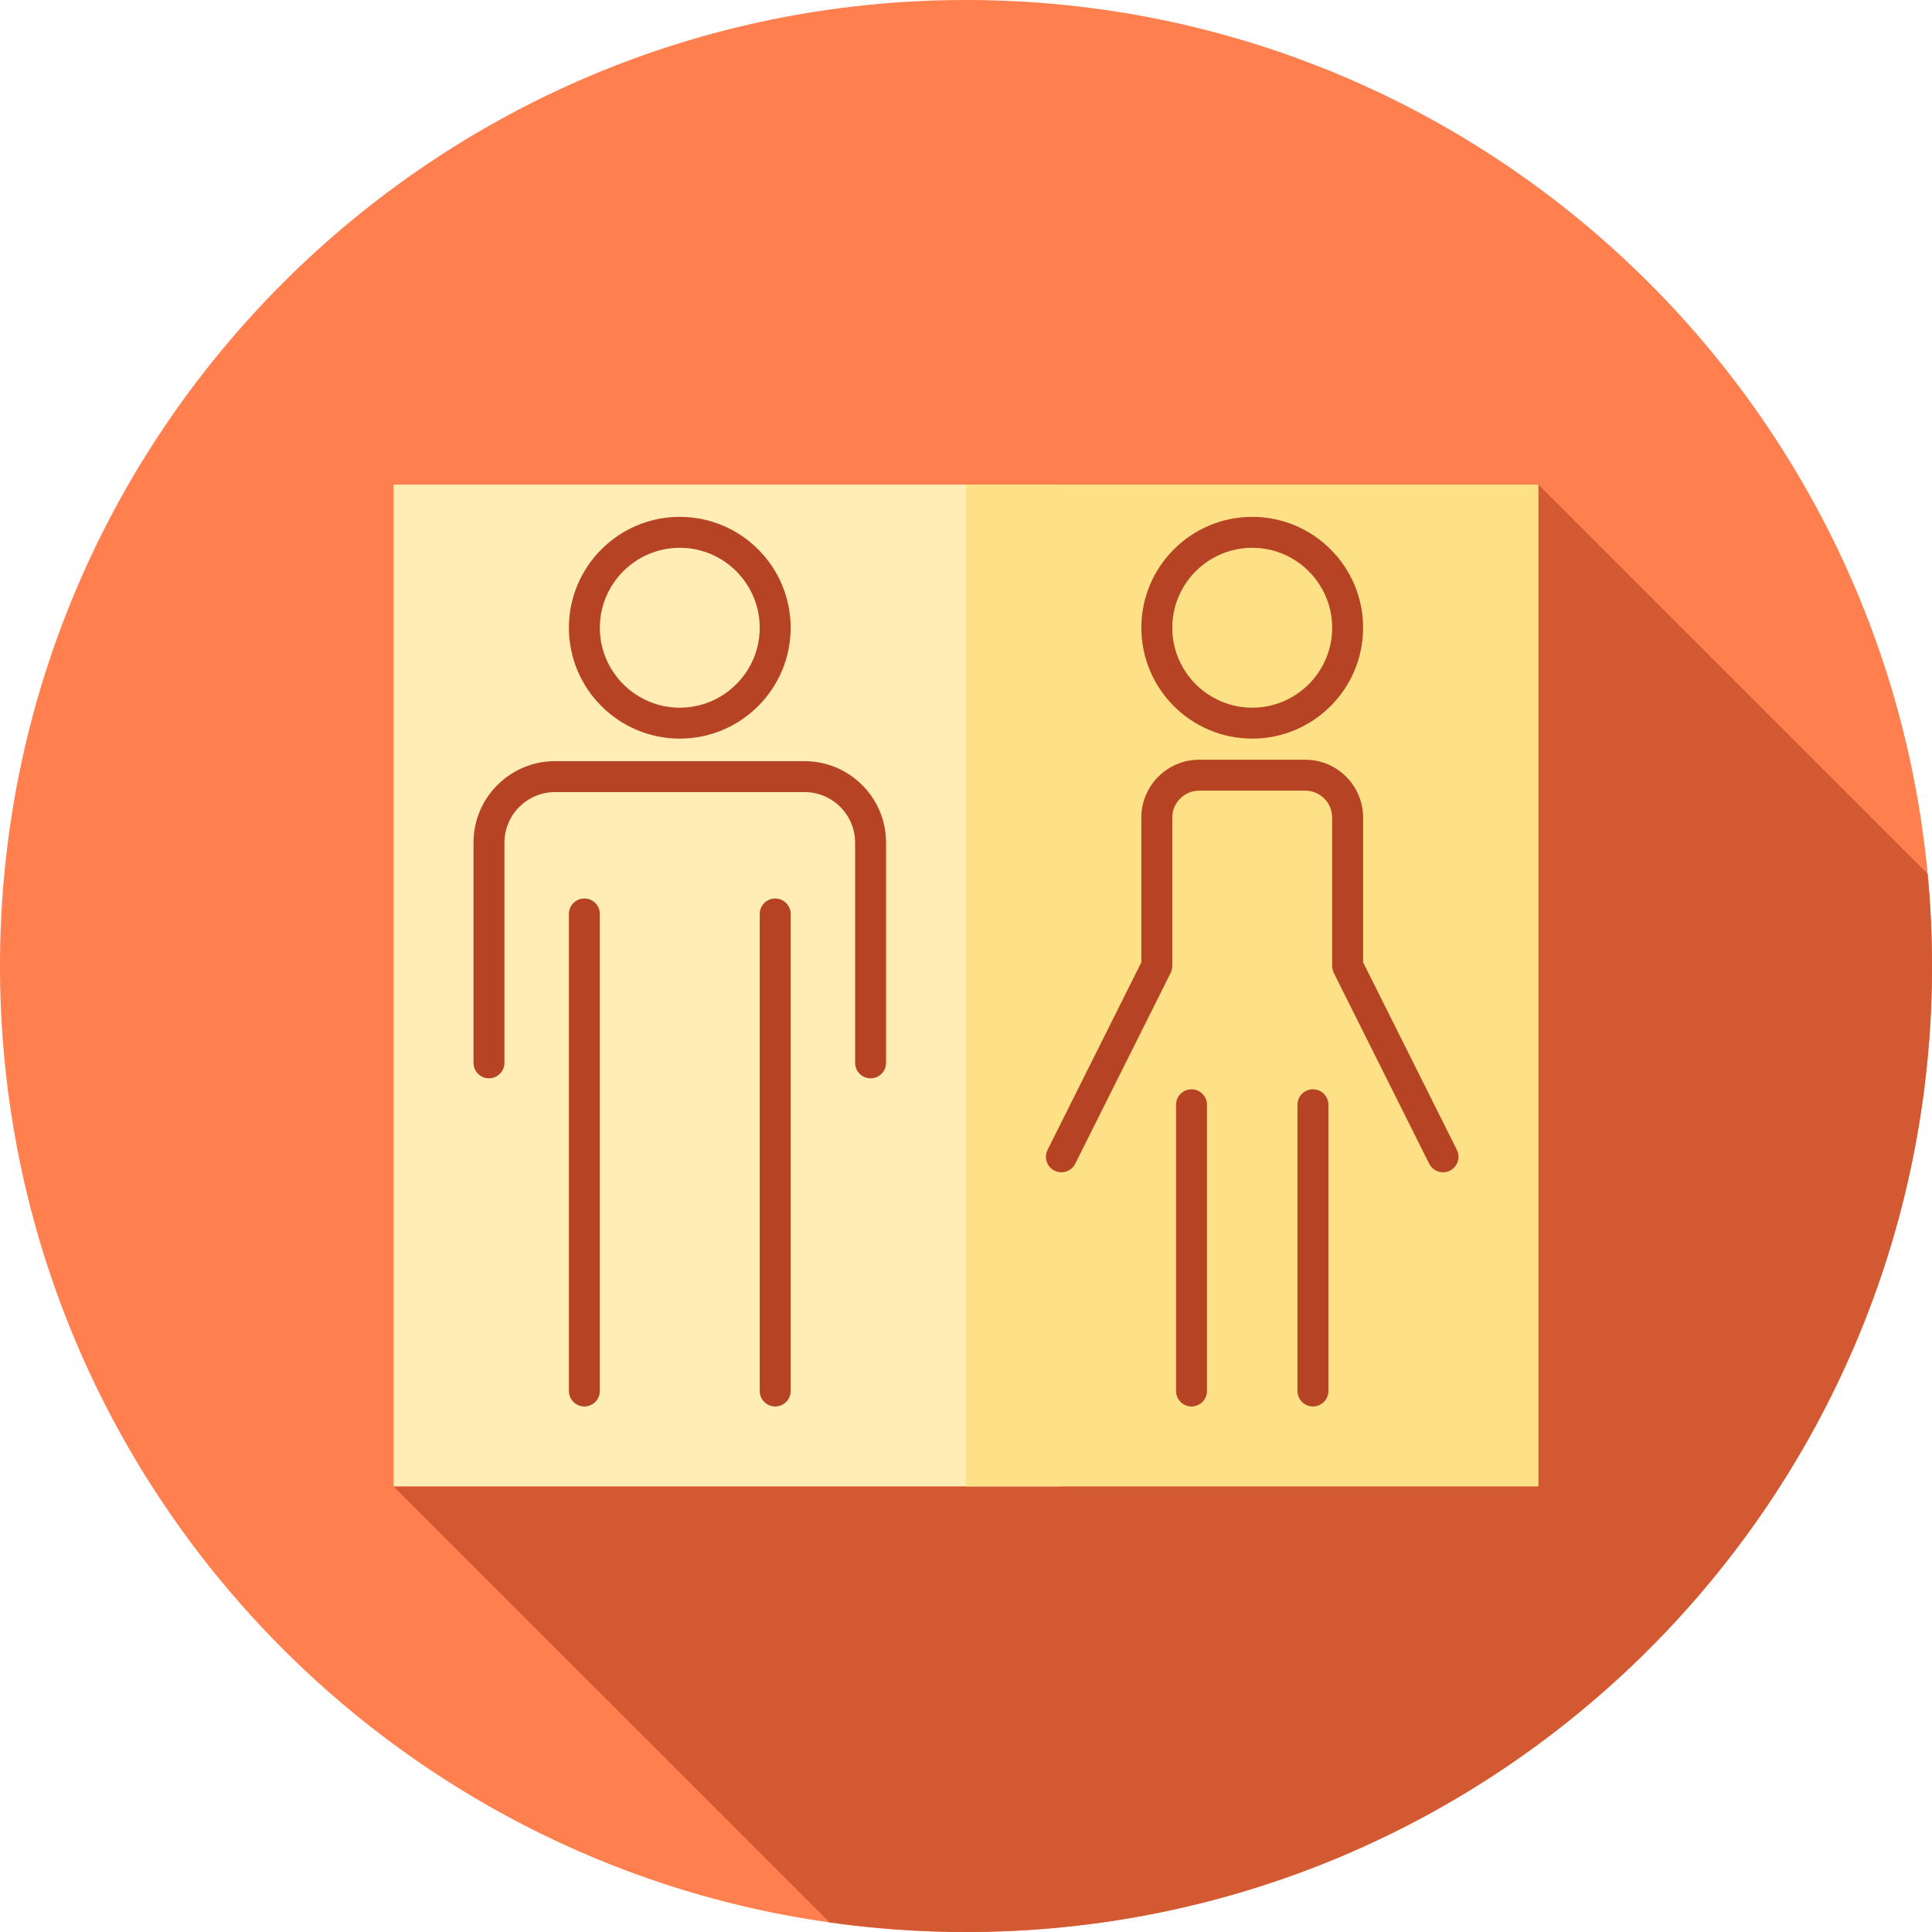
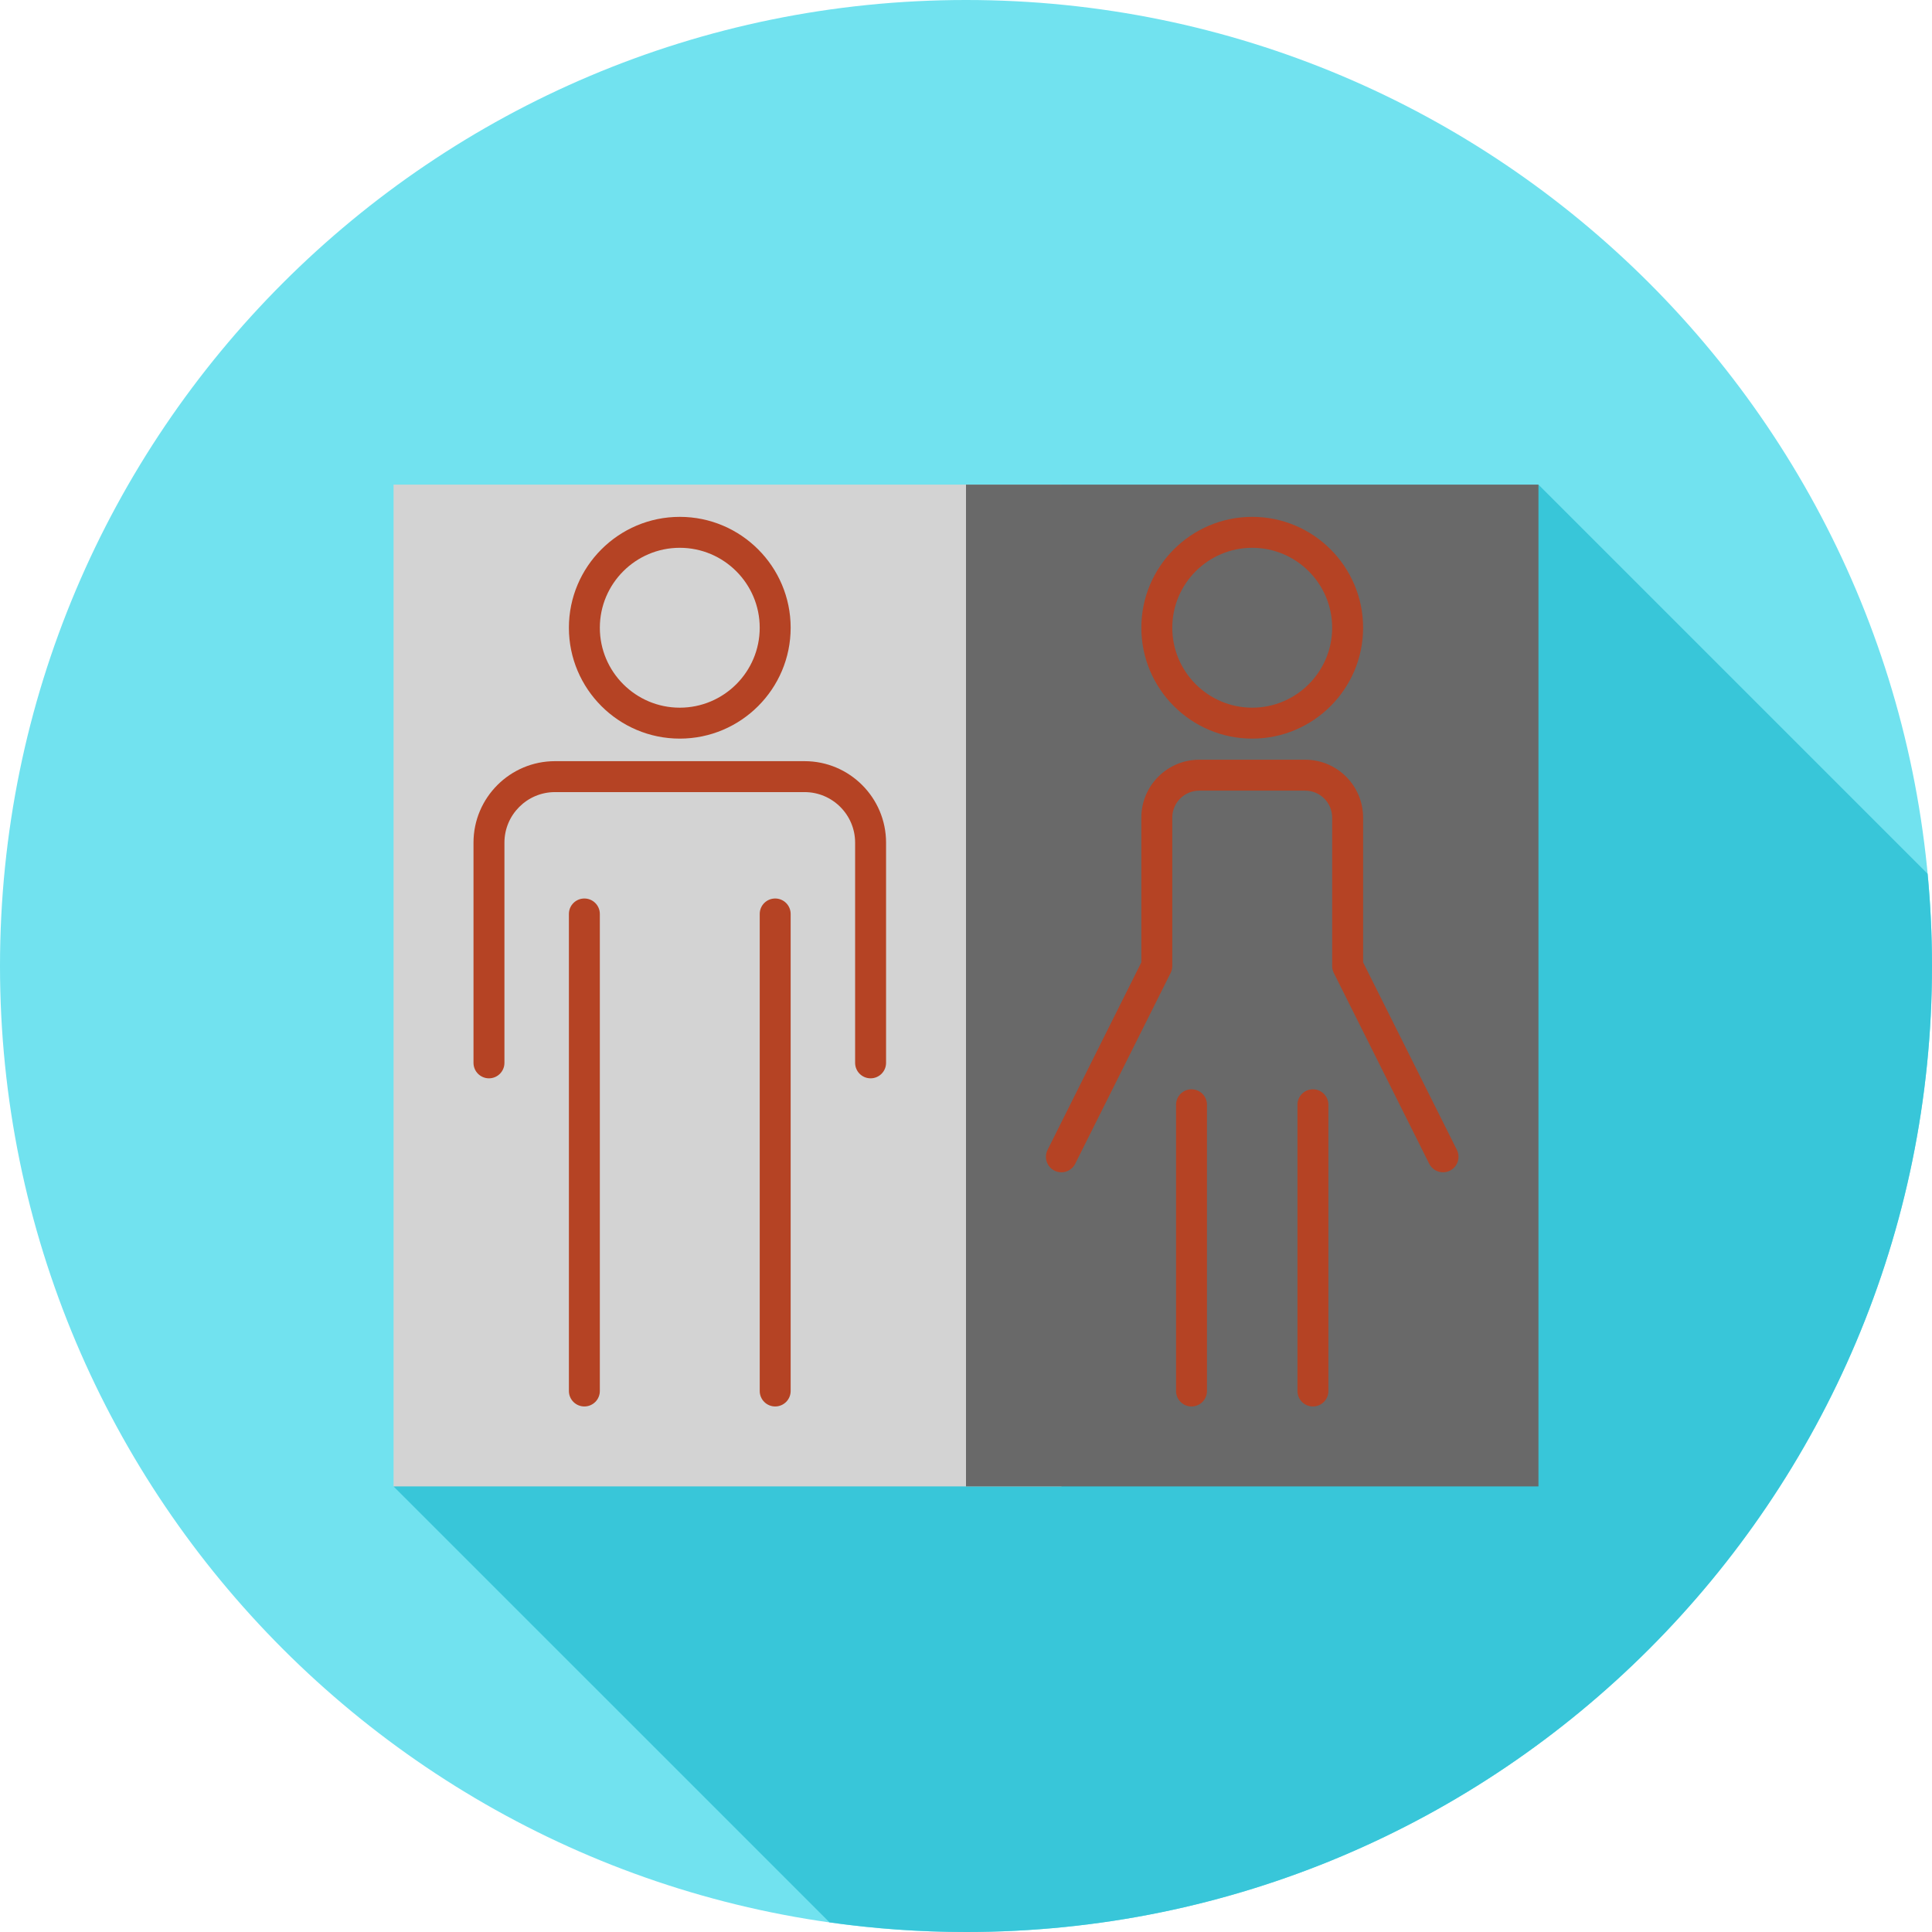
<svg xmlns="http://www.w3.org/2000/svg" version="1.1" id="Layer_1" x="0px" y="0px" viewBox="0 0 512 512" style="enable-background:new 0 0 512 512;" xml:space="preserve">
-   <circle style="fill:#FF7F4F;" cx="256" cy="256" r="256" />
-   <path style="fill:#D35933;" d="M512,256c0-8.245-0.405-16.394-1.167-24.44L407.704,128.431l-98.014,166.317l30.415,30.417  l-235.808,68.748l115.533,115.531C231.648,511.116,243.721,512,256,512C397.384,512,512,397.384,512,256z" />
-   <rect x="104.296" y="128.431" style="fill:#FFEDB5;" width="176.993" height="265.481" />
-   <rect x="256" y="128.431" style="fill:#FEE187;" width="151.704" height="265.481" />
-   <g>
-     <path style="fill:#B54324;" d="M180.148,195.741c-16.203,0-29.384-13.181-29.384-29.384s13.181-29.384,29.384-29.384   s29.384,13.181,29.384,29.384S196.351,195.741,180.148,195.741z M180.148,145.172c-11.681,0-21.185,9.504-21.185,21.185   c0,11.681,9.504,21.185,21.185,21.185s21.185-9.504,21.185-21.185C201.333,154.676,191.829,145.172,180.148,145.172z" />
-     <path style="fill:#B54324;" d="M331.852,195.741c-16.203,0-29.384-13.181-29.384-29.384s13.181-29.384,29.384-29.384   c16.203,0,29.384,13.181,29.384,29.384S348.055,195.741,331.852,195.741z M331.852,145.172c-11.681,0-21.185,9.504-21.185,21.185   c0,11.681,9.504,21.185,21.185,21.185s21.185-9.504,21.185-21.185C353.037,154.676,343.533,145.172,331.852,145.172z" />
-     <path style="fill:#B54324;" d="M230.715,285.767c-2.265,0-4.099-1.836-4.099-4.099V223.31c0-7.385-6.01-13.395-13.395-13.395   h-66.146c-7.385,0-13.395,6.01-13.395,13.395v58.358c0,2.265-1.836,4.099-4.099,4.099c-2.263,0-4.099-1.836-4.099-4.099V223.31   c0-11.909,9.687-21.594,21.594-21.594h66.146c11.909,0,21.594,9.687,21.594,21.594v58.358   C234.815,283.932,232.981,285.767,230.715,285.767z" />
-     <path style="fill:#B54324;" d="M205.433,372.727c-2.265,0-4.099-1.836-4.099-4.099V242.209c0-2.265,1.836-4.099,4.099-4.099   c2.263,0,4.099,1.836,4.099,4.099v126.419C209.532,370.893,207.698,372.727,205.433,372.727z" />
-     <path style="fill:#B54324;" d="M154.864,372.727c-2.265,0-4.099-1.836-4.099-4.099V242.209c0-2.265,1.836-4.099,4.099-4.099   c2.263,0,4.099,1.836,4.099,4.099v126.419C158.963,370.893,157.129,372.727,154.864,372.727z" />
-     <path style="fill:#B54324;" d="M347.941,372.727c-2.265,0-4.099-1.836-4.099-4.099v-75.852c0-2.265,1.836-4.099,4.099-4.099   c2.265,0,4.099,1.836,4.099,4.099v75.852C352.042,370.893,350.206,372.727,347.941,372.727z" />
-     <path style="fill:#B54324;" d="M315.763,372.727c-2.265,0-4.099-1.836-4.099-4.099v-75.852c0-2.265,1.836-4.099,4.099-4.099   c2.265,0,4.099,1.836,4.099,4.099v75.852C319.862,370.893,318.026,372.727,315.763,372.727z" />
-     <path style="fill:#B54324;" d="M382.423,310.668c-1.503,0-2.951-0.831-3.67-2.269l-25.283-50.567   c-0.283-0.571-0.433-1.198-0.433-1.834v-39.331c0-3.936-3.201-7.137-7.139-7.137h-28.093c-3.937,0-7.139,3.201-7.139,7.137V256   c0,0.636-0.148,1.264-0.433,1.834l-25.283,50.567c-1.015,2.026-3.477,2.846-5.501,1.834c-2.024-1.014-2.846-3.475-1.834-5.501   l24.85-49.7v-38.364c0-8.456,6.88-15.338,15.339-15.338h28.093c8.457,0,15.339,6.88,15.339,15.338v38.364l24.85,49.7   c1.012,2.026,0.191,4.487-1.834,5.501C383.664,310.529,383.04,310.668,382.423,310.668z" />
+   <defs id="defs61" />
+   <circle style="fill:#71e2ef;fill-opacity:1" cx="256" cy="256" r="256" id="circle2" />
+   <path style="fill:#38c6d9;stroke-width:1;fill-opacity:1" d="m 512,256 c 0,-8.245 -0.405,-16.394 -1.167,-24.44 L 407.704,128.431 309.69,294.748 340.105,325.165 104.297,393.913 219.83,509.444 C 231.648,511.116 243.721,512 256,512 397.384,512 512,397.384 512,256 Z" id="path4" />
+   <rect x="104.296" y="128.431" style="fill:#d3d3d3" width="176.993" height="265.481" id="rect6" />
+   <rect x="256" y="128.431" style="fill:#696969" width="151.704" height="265.481" id="rect8" />
+   <g id="g26">
+     <path style="fill:#B54324;" d="M180.148,195.741c-16.203,0-29.384-13.181-29.384-29.384s13.181-29.384,29.384-29.384   s29.384,13.181,29.384,29.384S196.351,195.741,180.148,195.741z M180.148,145.172c-11.681,0-21.185,9.504-21.185,21.185   c0,11.681,9.504,21.185,21.185,21.185s21.185-9.504,21.185-21.185C201.333,154.676,191.829,145.172,180.148,145.172z" id="path10" />
+     <path style="fill:#B54324;" d="M331.852,195.741c-16.203,0-29.384-13.181-29.384-29.384s13.181-29.384,29.384-29.384   c16.203,0,29.384,13.181,29.384,29.384S348.055,195.741,331.852,195.741z M331.852,145.172c-11.681,0-21.185,9.504-21.185,21.185   c0,11.681,9.504,21.185,21.185,21.185s21.185-9.504,21.185-21.185C353.037,154.676,343.533,145.172,331.852,145.172z" id="path12" />
+     <path style="fill:#B54324;" d="M230.715,285.767c-2.265,0-4.099-1.836-4.099-4.099V223.31c0-7.385-6.01-13.395-13.395-13.395   h-66.146c-7.385,0-13.395,6.01-13.395,13.395v58.358c0,2.265-1.836,4.099-4.099,4.099c-2.263,0-4.099-1.836-4.099-4.099V223.31   c0-11.909,9.687-21.594,21.594-21.594h66.146c11.909,0,21.594,9.687,21.594,21.594v58.358   C234.815,283.932,232.981,285.767,230.715,285.767z" id="path14" />
+     <path style="fill:#B54324;" d="M205.433,372.727c-2.265,0-4.099-1.836-4.099-4.099V242.209c0-2.265,1.836-4.099,4.099-4.099   c2.263,0,4.099,1.836,4.099,4.099v126.419C209.532,370.893,207.698,372.727,205.433,372.727z" id="path16" />
+     <path style="fill:#B54324;" d="M154.864,372.727c-2.265,0-4.099-1.836-4.099-4.099V242.209c0-2.265,1.836-4.099,4.099-4.099   c2.263,0,4.099,1.836,4.099,4.099v126.419C158.963,370.893,157.129,372.727,154.864,372.727z" id="path18" />
+     <path style="fill:#B54324;" d="M347.941,372.727c-2.265,0-4.099-1.836-4.099-4.099v-75.852c0-2.265,1.836-4.099,4.099-4.099   c2.265,0,4.099,1.836,4.099,4.099v75.852C352.042,370.893,350.206,372.727,347.941,372.727z" id="path20" />
+     <path style="fill:#B54324;" d="M315.763,372.727c-2.265,0-4.099-1.836-4.099-4.099v-75.852c0-2.265,1.836-4.099,4.099-4.099   c2.265,0,4.099,1.836,4.099,4.099v75.852C319.862,370.893,318.026,372.727,315.763,372.727z" id="path22" />
+     <path style="fill:#B54324;" d="M382.423,310.668c-1.503,0-2.951-0.831-3.67-2.269l-25.283-50.567   c-0.283-0.571-0.433-1.198-0.433-1.834v-39.331c0-3.936-3.201-7.137-7.139-7.137h-28.093c-3.937,0-7.139,3.201-7.139,7.137V256   c0,0.636-0.148,1.264-0.433,1.834l-25.283,50.567c-1.015,2.026-3.477,2.846-5.501,1.834c-2.024-1.014-2.846-3.475-1.834-5.501   l24.85-49.7v-38.364c0-8.456,6.88-15.338,15.339-15.338h28.093c8.457,0,15.339,6.88,15.339,15.338v38.364l24.85,49.7   c1.012,2.026,0.191,4.487-1.834,5.501C383.664,310.529,383.04,310.668,382.423,310.668z" id="path24" />
  </g>
-   <g>
+   <g id="g28">
</g>
-   <g>
+   <g id="g30">
</g>
-   <g>
+   <g id="g32">
</g>
-   <g>
+   <g id="g34">
</g>
-   <g>
+   <g id="g36">
</g>
-   <g>
+   <g id="g38">
</g>
-   <g>
+   <g id="g40">
</g>
-   <g>
+   <g id="g42">
</g>
-   <g>
+   <g id="g44">
</g>
-   <g>
+   <g id="g46">
</g>
-   <g>
+   <g id="g48">
</g>
-   <g>
+   <g id="g50">
</g>
-   <g>
+   <g id="g52">
</g>
-   <g>
+   <g id="g54">
</g>
-   <g>
+   <g id="g56">
</g>
</svg>
